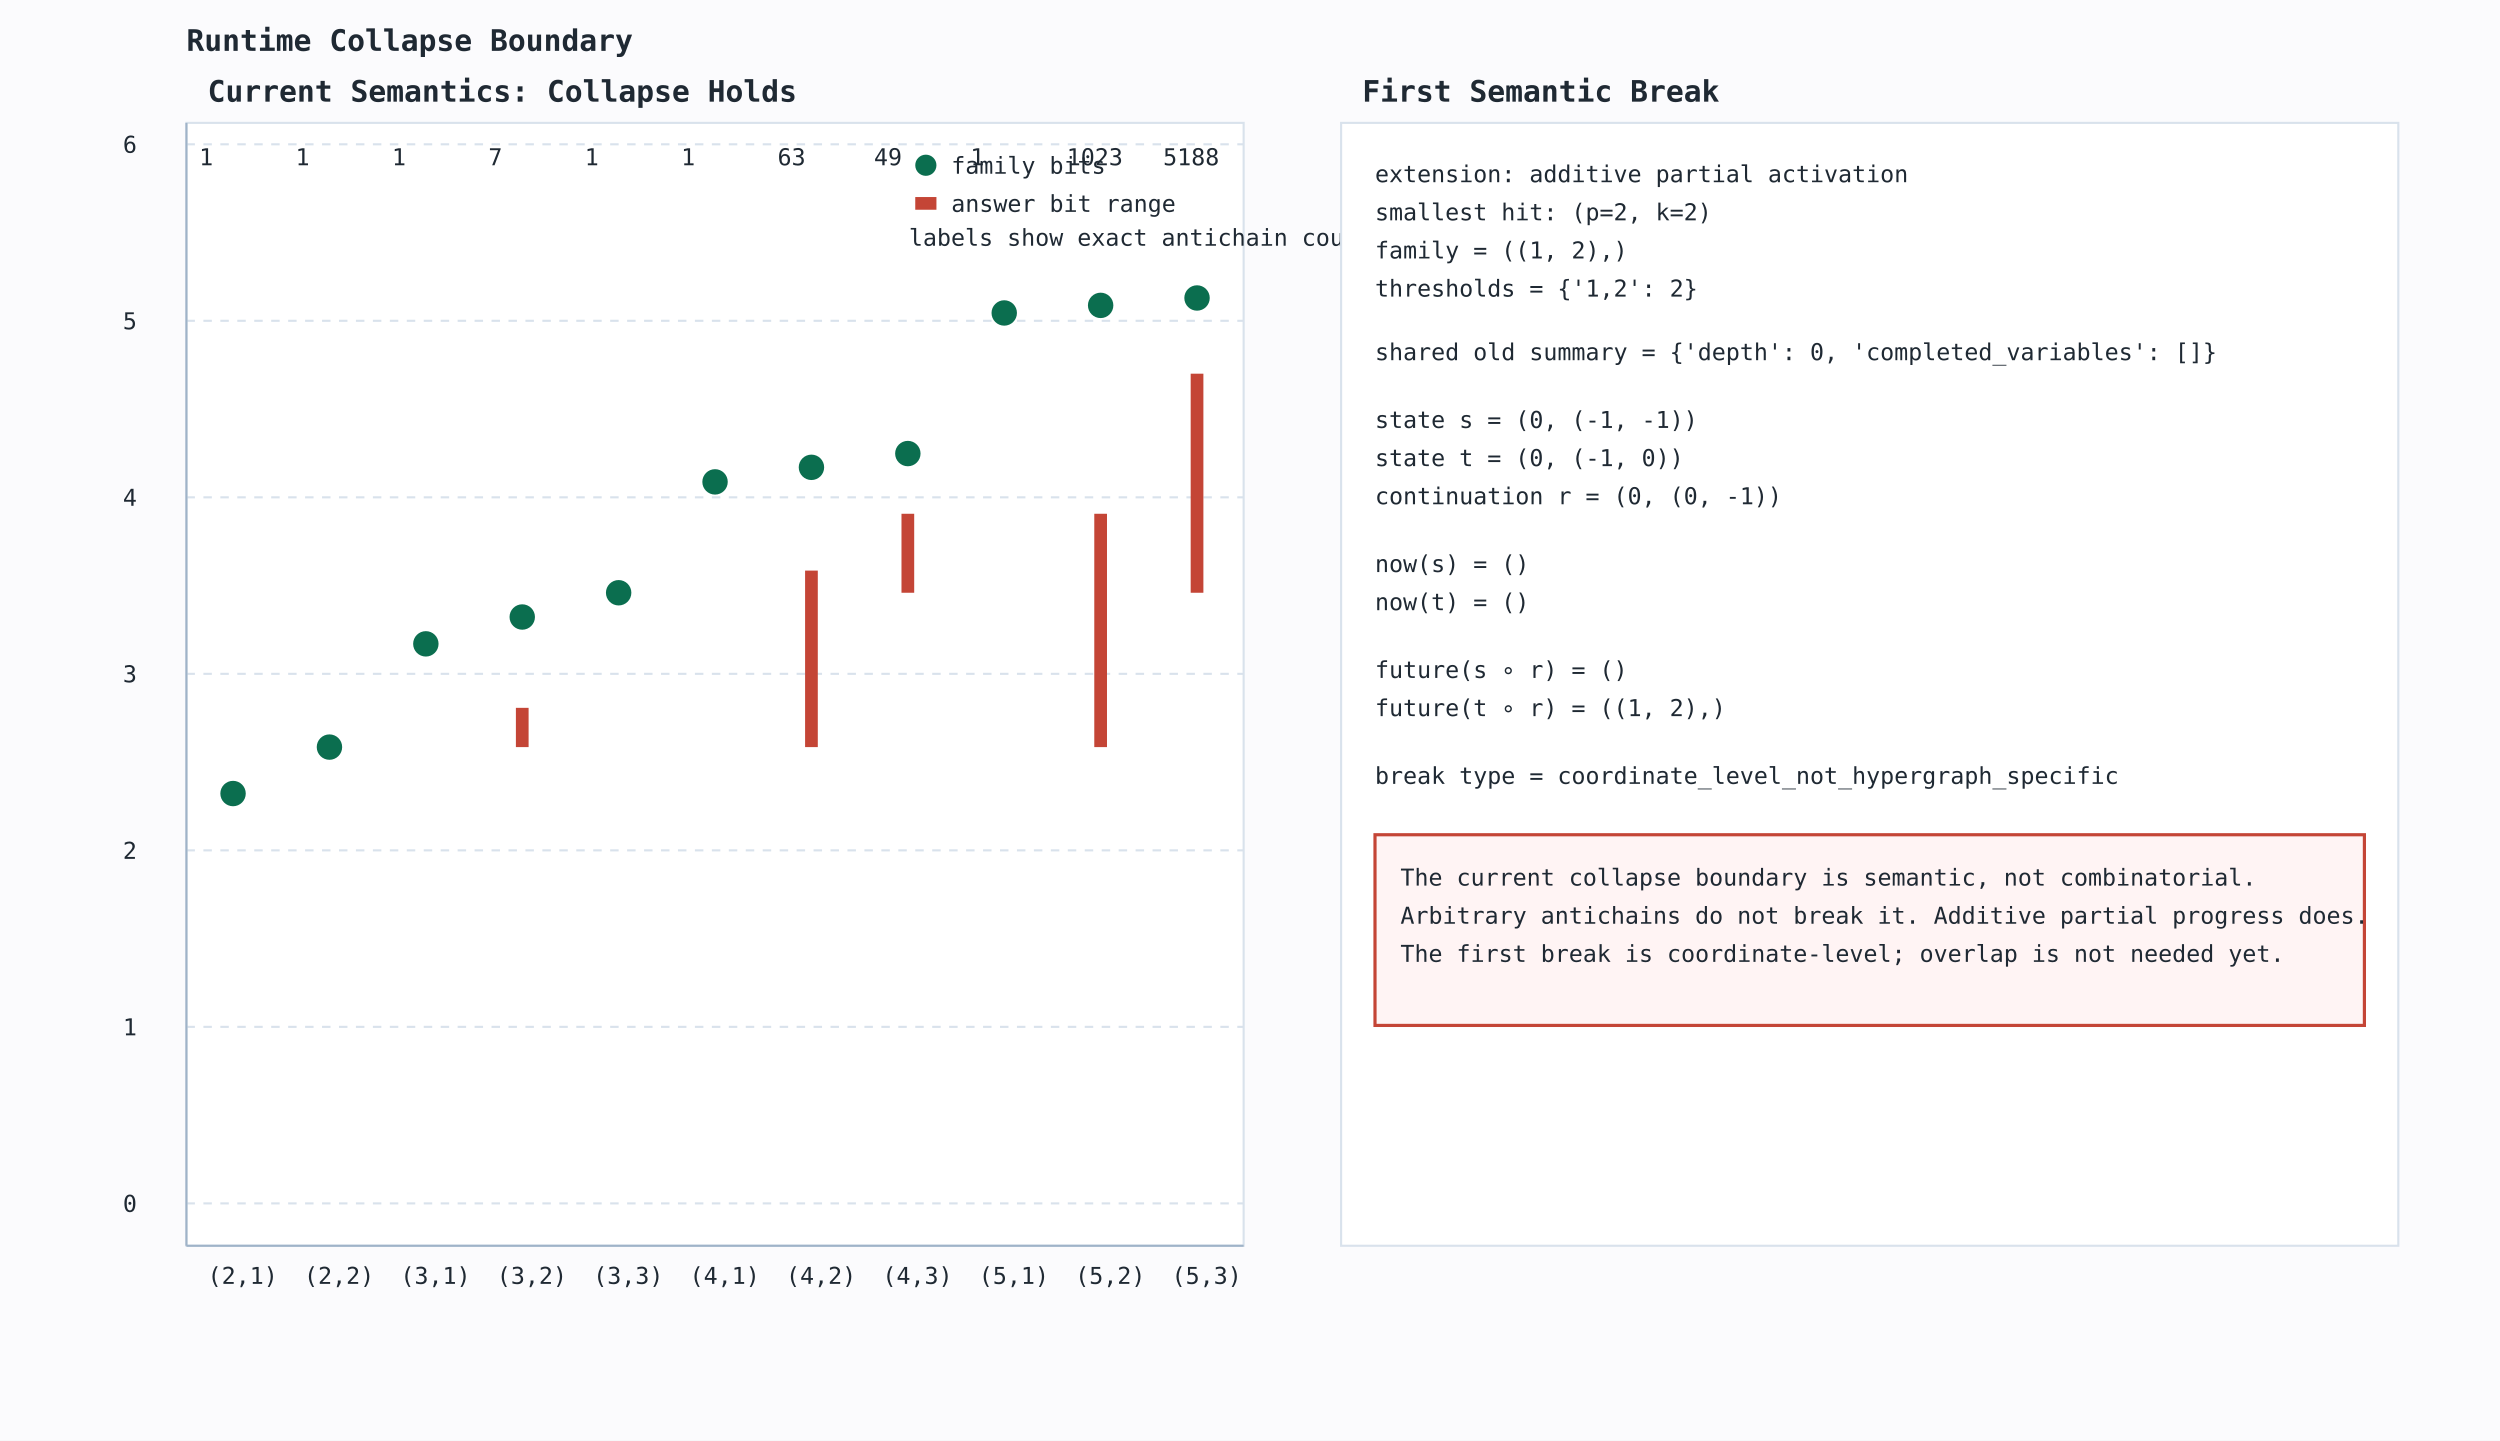
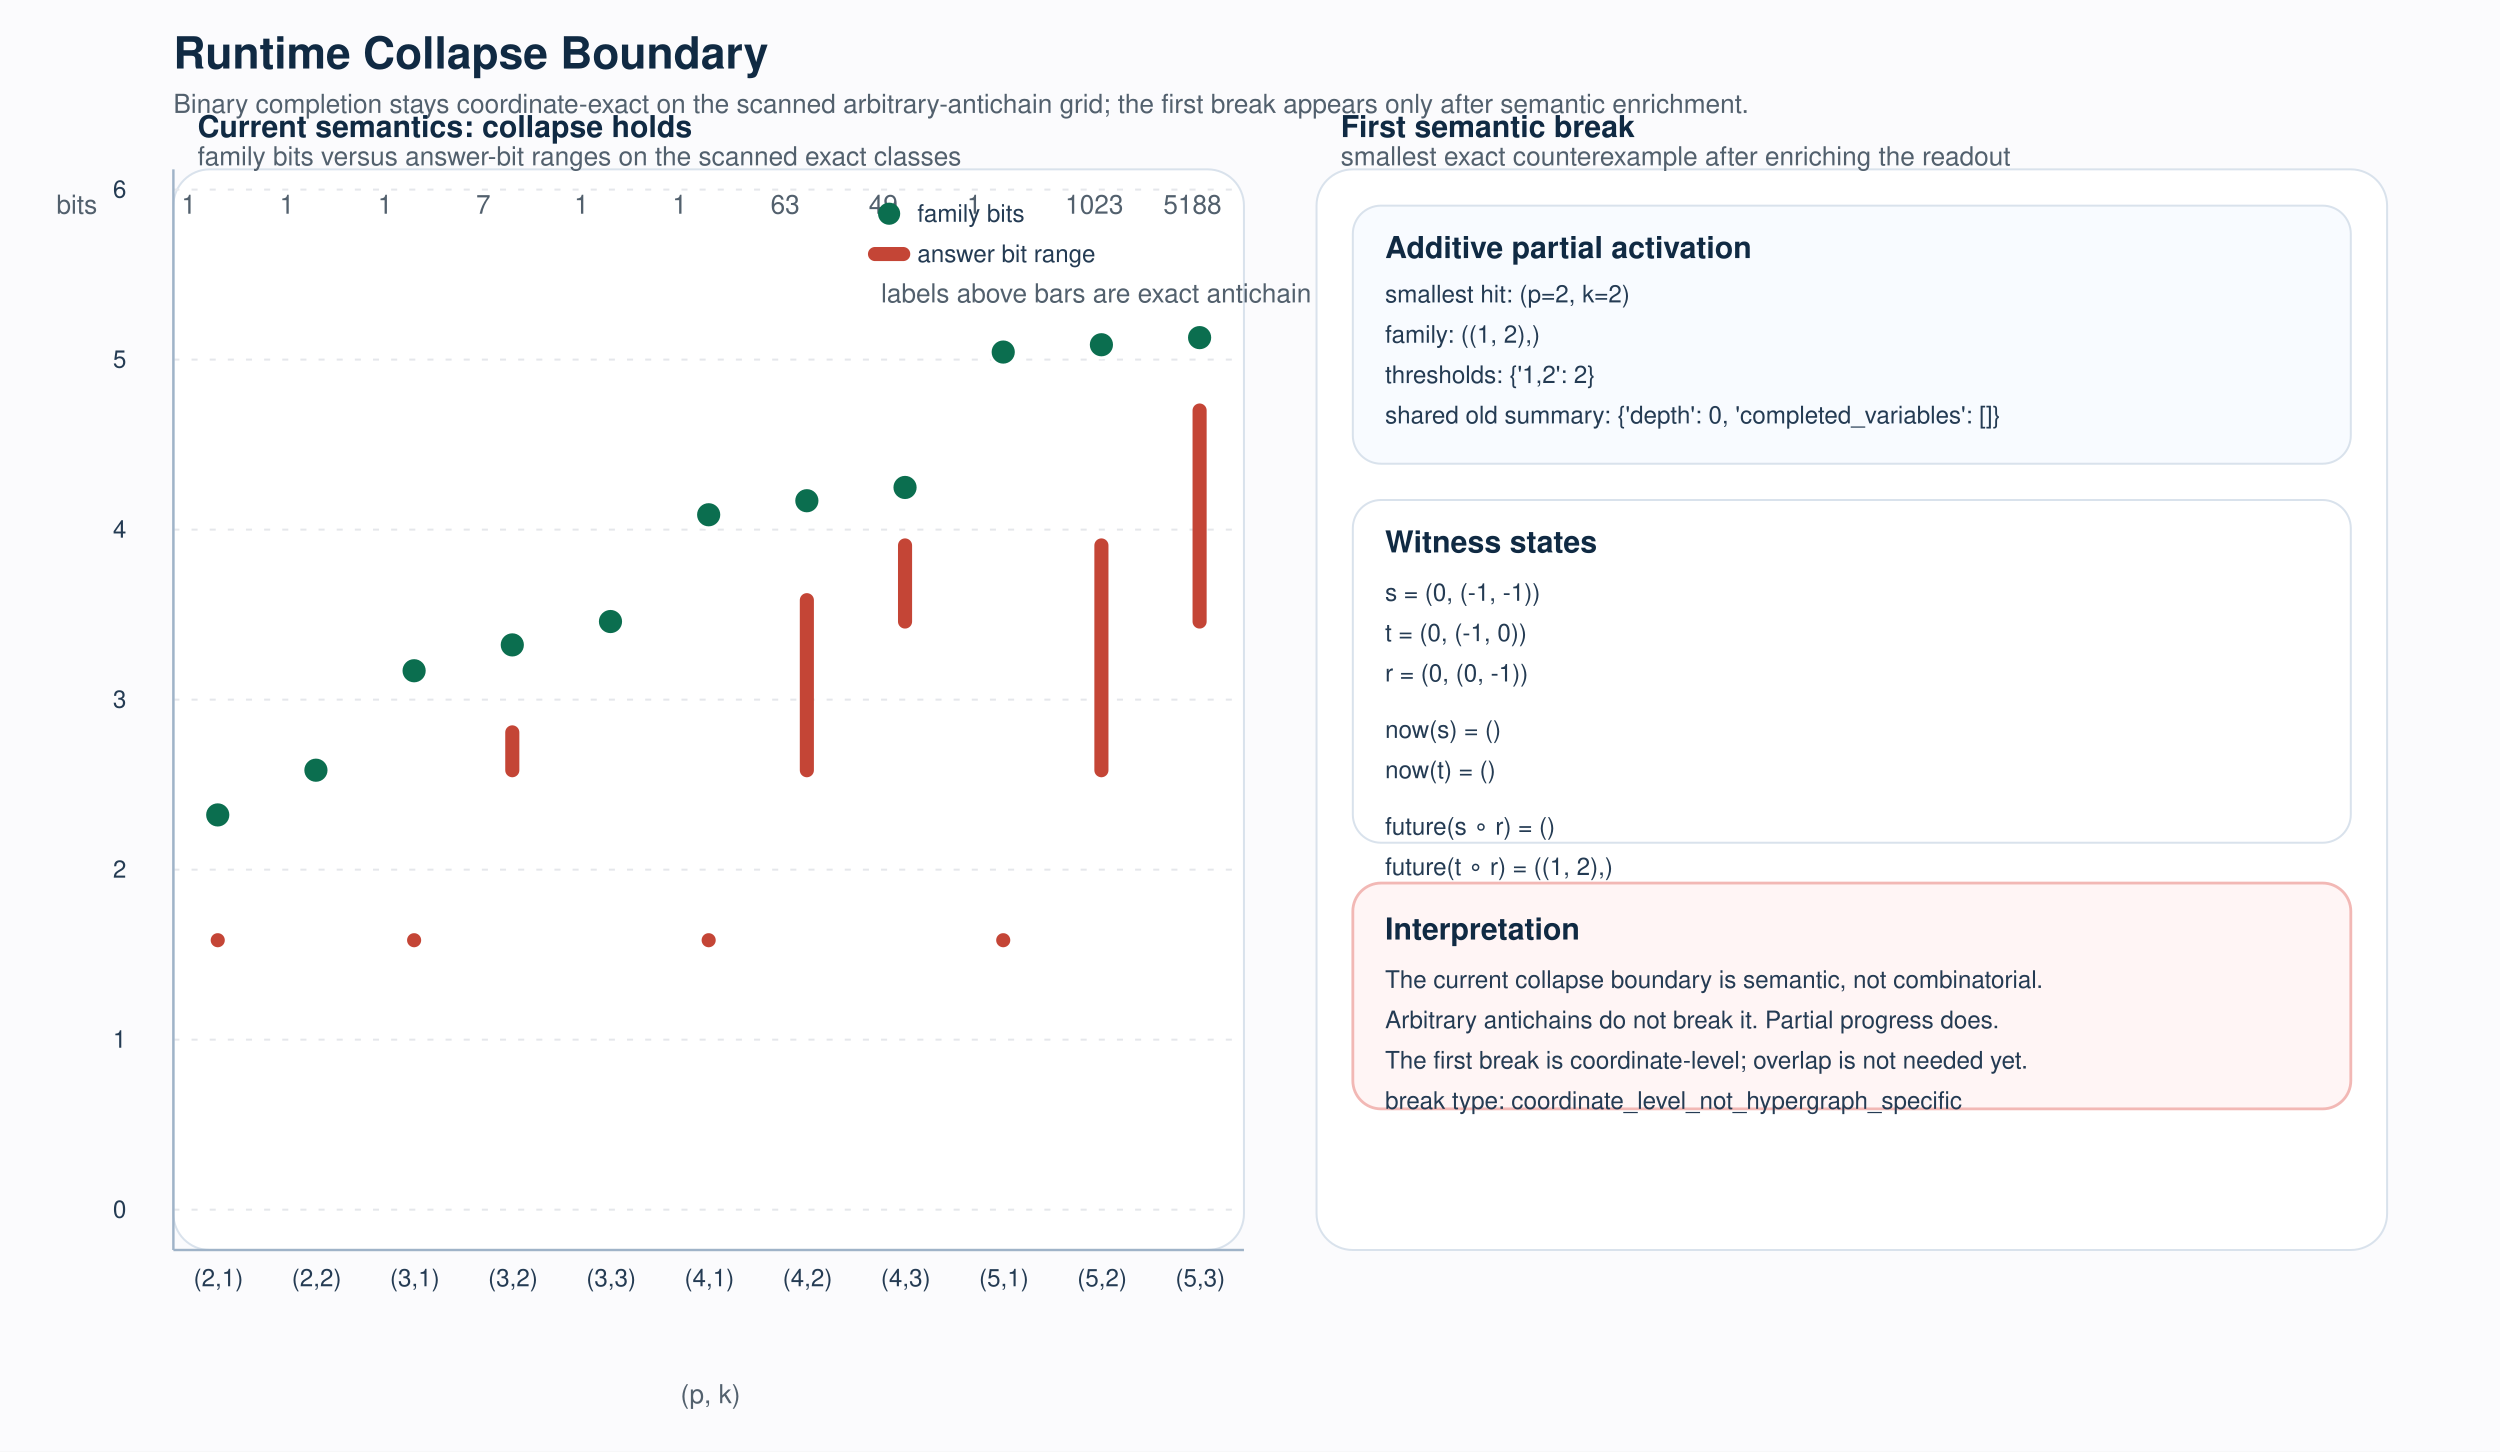
- <svg xmlns="http://www.w3.org/2000/svg" width="1180" height="680" viewBox="0 0 1180 680">
+ <svg xmlns="http://www.w3.org/2000/svg" width="1240" height="720" viewBox="0 0 1240 720">
  <style>
- text { font-family: Menlo, Monaco, Consolas, monospace; font-size: 11px; fill: #1f2933; }
- .title { font-size: 14px; font-weight: 700; }
+ text { font-family: "Helvetica Neue", Helvetica, Arial, sans-serif; font-size: 12px; fill: #243b53; }
+ .title { font-size: 22px; font-weight: 700; fill: #102a43; }
+ .subtitle { font-size: 13px; fill: #52606d; }
+ .paneltitle { font-size: 15px; font-weight: 700; fill: #102a43; }
.panel { fill: #ffffff; stroke: #d9e2ec; stroke-width: 1; }
- .grid { stroke: #d9e2ec; stroke-width: 1; stroke-dasharray: 4 4; }
- .axis { stroke: #9fb3c8; stroke-width: 1; }
+ .grid { stroke: #e5e7eb; stroke-width: 1; stroke-dasharray: 3 6; }
+ .axis { stroke: #9fb3c8; stroke-width: 1.2; }
</style>
-   <rect x="0" y="0" width="1180" height="680" fill="#fbfbfd" />
-   <text x="88" y="24" class="title">Runtime Collapse Boundary</text>
-   <rect x="88" y="58" width="499.0" height="530" class="panel" />
-   <text x="98" y="48" class="title">Current Semantics: Collapse Holds</text>
-   <line x1="88" y1="568.00" x2="587.0" y2="568.00" class="grid" />
-   <text x="58" y="572.00">0</text>
-   <line x1="88" y1="484.68" x2="587.0" y2="484.68" class="grid" />
-   <text x="58" y="488.68">1</text>
-   <line x1="88" y1="401.37" x2="587.0" y2="401.37" class="grid" />
-   <text x="58" y="405.37">2</text>
-   <line x1="88" y1="318.05" x2="587.0" y2="318.05" class="grid" />
-   <text x="58" y="322.05">3</text>
-   <line x1="88" y1="234.74" x2="587.0" y2="234.74" class="grid" />
-   <text x="58" y="238.74">4</text>
-   <line x1="88" y1="151.42" x2="587.0" y2="151.42" class="grid" />
-   <text x="58" y="155.42">5</text>
-   <line x1="88" y1="68.11" x2="587.0" y2="68.11" class="grid" />
-   <text x="58" y="72.11">6</text>
-   <line x1="88" y1="588" x2="587.0" y2="588" class="axis" />
-   <line x1="88" y1="58" x2="88" y2="588" class="axis" />
-   <line x1="110.00" y1="435.95" x2="110.00" y2="435.95" stroke="#c44536" stroke-width="6" />
-   <circle cx="110.00" cy="374.55" r="6" fill="#0b6e4f" />
-   <text x="98.00" y="606">(2,1)</text>
-   <text x="94.00" y="78">1</text>
-   <line x1="155.50" y1="352.63" x2="155.50" y2="352.63" stroke="#c44536" stroke-width="6" />
-   <circle cx="155.50" cy="352.63" r="6" fill="#0b6e4f" />
-   <text x="143.50" y="606">(2,2)</text>
-   <text x="139.50" y="78">1</text>
-   <line x1="201.00" y1="435.95" x2="201.00" y2="435.95" stroke="#c44536" stroke-width="6" />
-   <circle cx="201.00" cy="303.90" r="6" fill="#0b6e4f" />
-   <text x="189.00" y="606">(3,1)</text>
-   <text x="185.00" y="78">1</text>
-   <line x1="246.50" y1="334.10" x2="246.50" y2="352.63" stroke="#c44536" stroke-width="6" />
-   <circle cx="246.50" cy="291.23" r="6" fill="#0b6e4f" />
-   <text x="234.50" y="606">(3,2)</text>
-   <text x="230.50" y="78">7</text>
-   <line x1="292.00" y1="279.78" x2="292.00" y2="279.78" stroke="#c44536" stroke-width="6" />
-   <circle cx="292.00" cy="279.78" r="6" fill="#0b6e4f" />
-   <text x="280.00" y="606">(3,3)</text>
-   <text x="276.00" y="78">1</text>
-   <line x1="337.50" y1="435.95" x2="337.50" y2="435.95" stroke="#c44536" stroke-width="6" />
-   <circle cx="337.50" cy="227.45" r="6" fill="#0b6e4f" />
-   <text x="325.50" y="606">(4,1)</text>
-   <text x="321.50" y="78">1</text>
-   <line x1="383.00" y1="269.32" x2="383.00" y2="352.63" stroke="#c44536" stroke-width="6" />
-   <circle cx="383.00" cy="220.58" r="6" fill="#0b6e4f" />
-   <text x="371.00" y="606">(4,2)</text>
-   <text x="367.00" y="78">63</text>
-   <line x1="428.50" y1="242.50" x2="428.50" y2="279.78" stroke="#c44536" stroke-width="6" />
-   <circle cx="428.50" cy="214.08" r="6" fill="#0b6e4f" />
-   <text x="416.50" y="606">(4,3)</text>
-   <text x="412.50" y="78">49</text>
-   <line x1="474.00" y1="435.95" x2="474.00" y2="435.95" stroke="#c44536" stroke-width="6" />
-   <circle cx="474.00" cy="147.72" r="6" fill="#0b6e4f" />
-   <text x="462.00" y="606">(5,1)</text>
-   <text x="458.00" y="78">1</text>
-   <line x1="519.50" y1="242.50" x2="519.50" y2="352.63" stroke="#c44536" stroke-width="6" />
-   <circle cx="519.50" cy="144.14" r="6" fill="#0b6e4f" />
-   <text x="507.50" y="606">(5,2)</text>
-   <text x="503.50" y="78">1023</text>
-   <line x1="565.00" y1="176.38" x2="565.00" y2="279.78" stroke="#c44536" stroke-width="6" />
-   <circle cx="565.00" cy="140.65" r="6" fill="#0b6e4f" />
-   <text x="553.00" y="606">(5,3)</text>
-   <text x="549.00" y="78">5188</text>
-   <circle cx="437.0" cy="78" r="5" fill="#0b6e4f" />
-   <text x="449.0" y="82">family bits</text>
-   <line x1="432.0" y1="96" x2="442.0" y2="96" stroke="#c44536" stroke-width="6" />
-   <text x="449.0" y="100">answer bit range</text>
-   <text x="429.0" y="116">labels show exact antichain counts</text>
-   <rect x="633.0" y="58" width="499.0" height="530" class="panel" />
-   <text x="643.0" y="48" class="title">First Semantic Break</text>
-   <text x="649.0" y="86">extension: additive partial activation</text>
-   <text x="649.0" y="104">smallest hit: (p=2, k=2)</text>
-   <text x="649.0" y="122">family = ((1, 2),)</text>
-   <text x="649.0" y="140">thresholds = {'1,2': 2}</text>
-   <text x="649.0" y="170">shared old summary = {'depth': 0, 'completed_variables': []}</text>
-   <text x="649.0" y="202">state s = (0, (-1, -1))</text>
-   <text x="649.0" y="220">state t = (0, (-1, 0))</text>
-   <text x="649.0" y="238">continuation r = (0, (0, -1))</text>
-   <text x="649.0" y="270">now(s) = ()</text>
-   <text x="649.0" y="288">now(t) = ()</text>
-   <text x="649.0" y="320">future(s ∘ r) = ()</text>
-   <text x="649.0" y="338">future(t ∘ r) = ((1, 2),)</text>
-   <text x="649.0" y="370">break type = coordinate_level_not_hypergraph_specific</text>
-   <rect x="649.0" y="394" width="467.0" height="90" fill="#fff4f4" stroke="#c44536" stroke-width="1.5" />
-   <text x="661.0" y="418">The current collapse boundary is semantic, not combinatorial.</text>
-   <text x="661.0" y="436">Arbitrary antichains do not break it. Additive partial progress does.</text>
-   <text x="661.0" y="454">The first break is coordinate-level; overlap is not needed yet.</text>
+   <rect x="0" y="0" width="1240" height="720" fill="#fbfbfd" />
+   <text x="86" y="34" class="title">Runtime Collapse Boundary</text>
+   <text x="86" y="56" class="subtitle">Binary completion stays coordinate-exact on the scanned arbitrary-antichain grid; the first break appears only after semantic enrichment.</text>
+   <rect x="86" y="84" width="531.0" height="536" rx="18" ry="18" class="panel" />
+   <text x="98" y="68" class="paneltitle">Current semantics: collapse holds</text>
+   <text x="98" y="82" class="subtitle">family bits versus answer-bit ranges on the scanned exact classes</text>
+   <line x1="86" y1="600.00" x2="617.0" y2="600.00" class="grid" />
+   <text x="56" y="604.00">0</text>
+   <line x1="86" y1="515.67" x2="617.0" y2="515.67" class="grid" />
+   <text x="56" y="519.67">1</text>
+   <line x1="86" y1="431.35" x2="617.0" y2="431.35" class="grid" />
+   <text x="56" y="435.35">2</text>
+   <line x1="86" y1="347.02" x2="617.0" y2="347.02" class="grid" />
+   <text x="56" y="351.02">3</text>
+   <line x1="86" y1="262.69" x2="617.0" y2="262.69" class="grid" />
+   <text x="56" y="266.69">4</text>
+   <line x1="86" y1="178.36" x2="617.0" y2="178.36" class="grid" />
+   <text x="56" y="182.36">5</text>
+   <line x1="86" y1="94.04" x2="617.0" y2="94.04" class="grid" />
+   <text x="56" y="98.04">6</text>
+   <line x1="86" y1="620" x2="617.0" y2="620" class="axis" />
+   <line x1="86" y1="84" x2="86" y2="620" class="axis" />
+   <text x="337.50" y="696" class="subtitle">(p, k)</text>
+   <text x="28" y="106" class="subtitle">bits</text>
+   <line x1="108.00" y1="466.34" x2="108.00" y2="466.34" stroke="#c44536" stroke-width="7" stroke-linecap="round" />
+   <circle cx="108.00" cy="404.20" r="6.5" fill="#0b6e4f" stroke="#ffffff" stroke-width="1.5" />
+   <text x="96.00" y="638">(2,1)</text>
+   <text x="90.00" y="106" class="subtitle">1</text>
+   <line x1="156.70" y1="382.02" x2="156.70" y2="382.02" stroke="#c44536" stroke-width="7" stroke-linecap="round" />
+   <circle cx="156.70" cy="382.02" r="6.5" fill="#0b6e4f" stroke="#ffffff" stroke-width="1.5" />
+   <text x="144.70" y="638">(2,2)</text>
+   <text x="138.70" y="106" class="subtitle">1</text>
+   <line x1="205.40" y1="466.34" x2="205.40" y2="466.34" stroke="#c44536" stroke-width="7" stroke-linecap="round" />
+   <circle cx="205.40" cy="332.69" r="6.5" fill="#0b6e4f" stroke="#ffffff" stroke-width="1.5" />
+   <text x="193.40" y="638">(3,1)</text>
+   <text x="187.40" y="106" class="subtitle">1</text>
+   <line x1="254.10" y1="363.26" x2="254.10" y2="382.02" stroke="#c44536" stroke-width="7" stroke-linecap="round" />
+   <circle cx="254.10" cy="319.87" r="6.5" fill="#0b6e4f" stroke="#ffffff" stroke-width="1.5" />
+   <text x="242.10" y="638">(3,2)</text>
+   <text x="236.10" y="106" class="subtitle">7</text>
+   <line x1="302.80" y1="308.28" x2="302.80" y2="308.28" stroke="#c44536" stroke-width="7" stroke-linecap="round" />
+   <circle cx="302.80" cy="308.28" r="6.5" fill="#0b6e4f" stroke="#ffffff" stroke-width="1.5" />
+   <text x="290.80" y="638">(3,3)</text>
+   <text x="284.80" y="106" class="subtitle">1</text>
+   <line x1="351.50" y1="466.34" x2="351.50" y2="466.34" stroke="#c44536" stroke-width="7" stroke-linecap="round" />
+   <circle cx="351.50" cy="255.32" r="6.5" fill="#0b6e4f" stroke="#ffffff" stroke-width="1.5" />
+   <text x="339.50" y="638">(4,1)</text>
+   <text x="333.50" y="106" class="subtitle">1</text>
+   <line x1="400.20" y1="297.69" x2="400.20" y2="382.02" stroke="#c44536" stroke-width="7" stroke-linecap="round" />
+   <circle cx="400.20" cy="248.36" r="6.5" fill="#0b6e4f" stroke="#ffffff" stroke-width="1.5" />
+   <text x="388.20" y="638">(4,2)</text>
+   <text x="382.20" y="106" class="subtitle">63</text>
+   <line x1="448.90" y1="270.54" x2="448.90" y2="308.28" stroke="#c44536" stroke-width="7" stroke-linecap="round" />
+   <circle cx="448.90" cy="241.78" r="6.5" fill="#0b6e4f" stroke="#ffffff" stroke-width="1.5" />
+   <text x="436.90" y="638">(4,3)</text>
+   <text x="430.90" y="106" class="subtitle">49</text>
+   <line x1="497.60" y1="466.34" x2="497.60" y2="466.34" stroke="#c44536" stroke-width="7" stroke-linecap="round" />
+   <circle cx="497.60" cy="174.62" r="6.5" fill="#0b6e4f" stroke="#ffffff" stroke-width="1.5" />
+   <text x="485.60" y="638">(5,1)</text>
+   <text x="479.60" y="106" class="subtitle">1</text>
+   <line x1="546.30" y1="270.54" x2="546.30" y2="382.02" stroke="#c44536" stroke-width="7" stroke-linecap="round" />
+   <circle cx="546.30" cy="170.99" r="6.5" fill="#0b6e4f" stroke="#ffffff" stroke-width="1.5" />
+   <text x="534.30" y="638">(5,2)</text>
+   <text x="528.30" y="106" class="subtitle">1023</text>
+   <line x1="595.00" y1="203.62" x2="595.00" y2="308.28" stroke="#c44536" stroke-width="7" stroke-linecap="round" />
+   <circle cx="595.00" cy="167.46" r="6.5" fill="#0b6e4f" stroke="#ffffff" stroke-width="1.5" />
+   <text x="583.00" y="638">(5,3)</text>
+   <text x="577.00" y="106" class="subtitle">5188</text>
+   <circle cx="441.0" cy="106" r="5.5" fill="#0b6e4f" />
+   <text x="455.0" y="110">family bits</text>
+   <line x1="434.0" y1="126" x2="448.0" y2="126" stroke="#c44536" stroke-width="7" stroke-linecap="round" />
+   <text x="455.0" y="130">answer bit range</text>
+   <text x="437.0" y="150" class="subtitle">labels above bars are exact antichain counts</text>
+   <rect x="653.0" y="84" width="531.0" height="536" rx="18" ry="18" class="panel" />
+   <text x="665.0" y="68" class="paneltitle">First semantic break</text>
+   <text x="665.0" y="82" class="subtitle">smallest exact counterexample after enriching the readout</text>
+   <rect x="671.0" y="102" width="495.0" height="128" rx="14" ry="14" fill="#f8fbff" stroke="#d9e2ec" stroke-width="1" />
+   <text x="687.0" y="128" class="paneltitle">Additive partial activation</text>
+   <text x="687.0" y="150">smallest hit: (p=2, k=2)</text>
+   <text x="687.0" y="170">family: ((1, 2),)</text>
+   <text x="687.0" y="190">thresholds: {'1,2': 2}</text>
+   <text x="687.0" y="210">shared old summary: {'depth': 0, 'completed_variables': []}</text>
+   <rect x="671.0" y="248" width="495.0" height="170" rx="14" ry="14" fill="#ffffff" stroke="#d9e2ec" stroke-width="1" />
+   <text x="687.0" y="274" class="paneltitle">Witness states</text>
+   <text x="687.0" y="298">s = (0, (-1, -1))</text>
+   <text x="687.0" y="318">t = (0, (-1, 0))</text>
+   <text x="687.0" y="338">r = (0, (0, -1))</text>
+   <text x="687.0" y="366">now(s) = ()</text>
+   <text x="687.0" y="386">now(t) = ()</text>
+   <text x="687.0" y="414">future(s ∘ r) = ()</text>
+   <text x="687.0" y="434">future(t ∘ r) = ((1, 2),)</text>
+   <rect x="671.0" y="438" width="495.0" height="112" rx="14" ry="14" fill="#fff5f5" stroke="#f2b8b5" stroke-width="1.4" />
+   <text x="687.0" y="466" class="paneltitle">Interpretation</text>
+   <text x="687.0" y="490">The current collapse boundary is semantic, not combinatorial.</text>
+   <text x="687.0" y="510">Arbitrary antichains do not break it. Partial progress does.</text>
+   <text x="687.0" y="530">The first break is coordinate-level; overlap is not needed yet.</text>
+   <text x="687.0" y="550">break type: coordinate_level_not_hypergraph_specific</text>
</svg>
